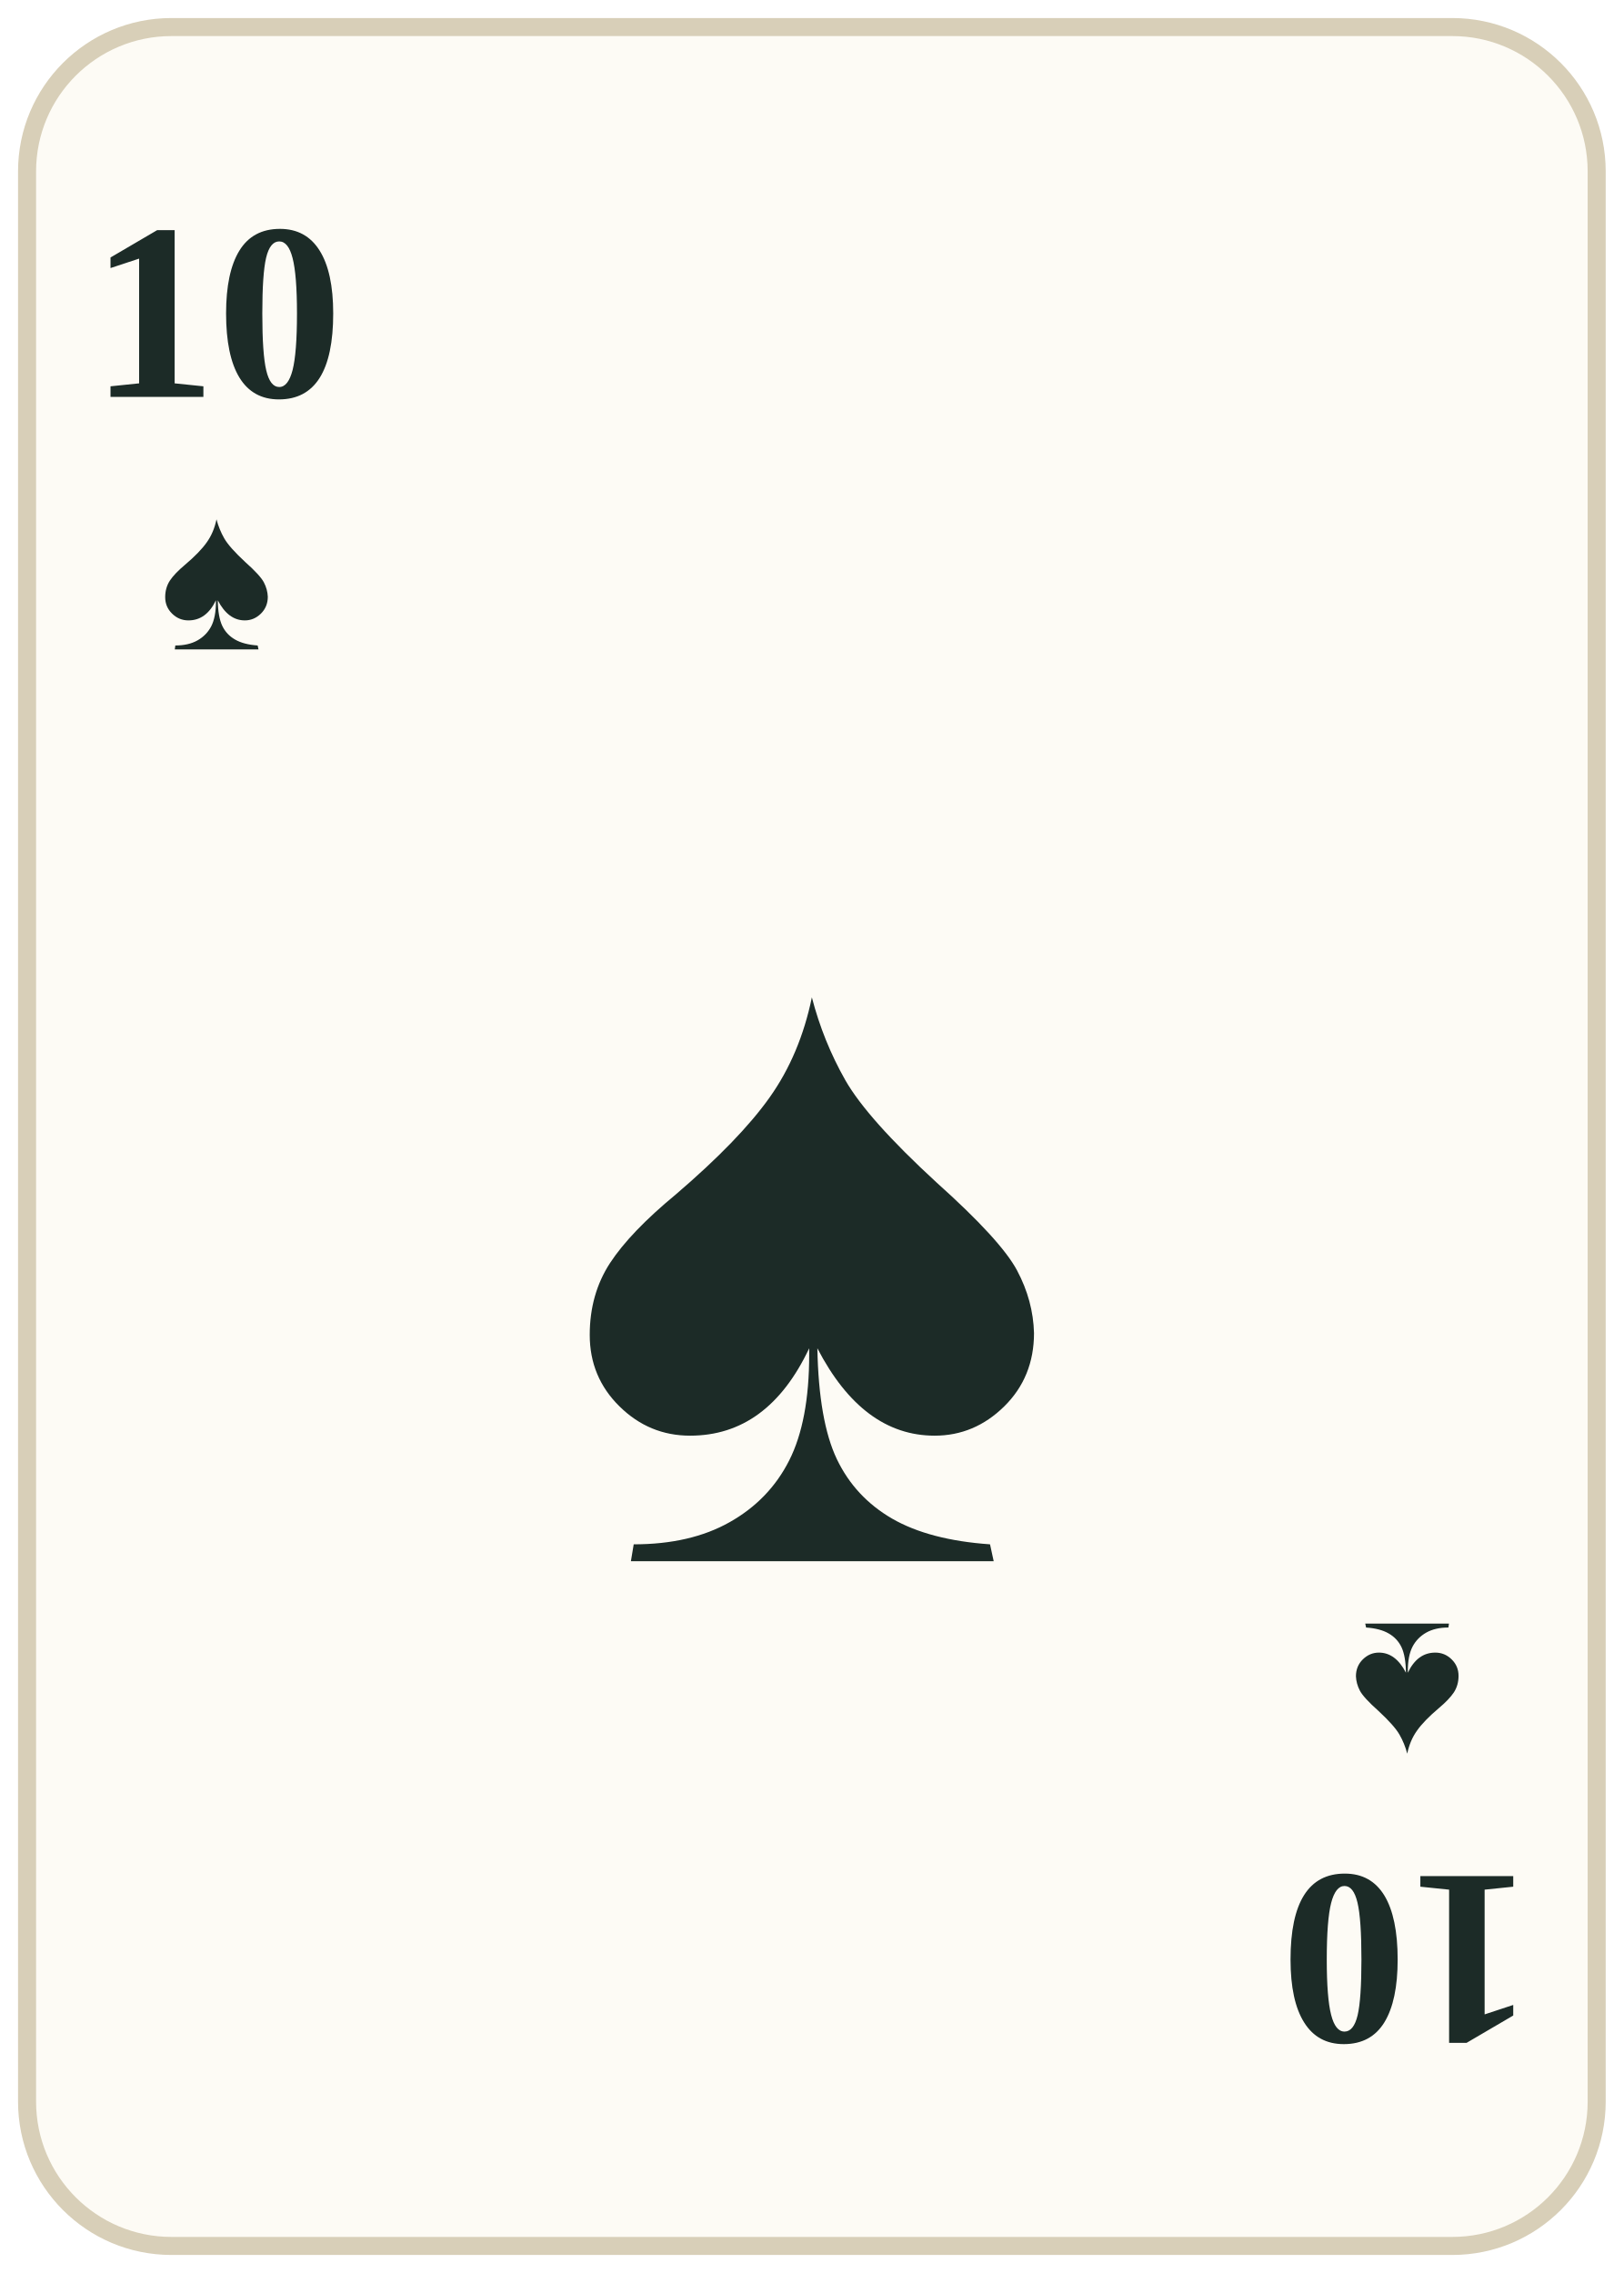
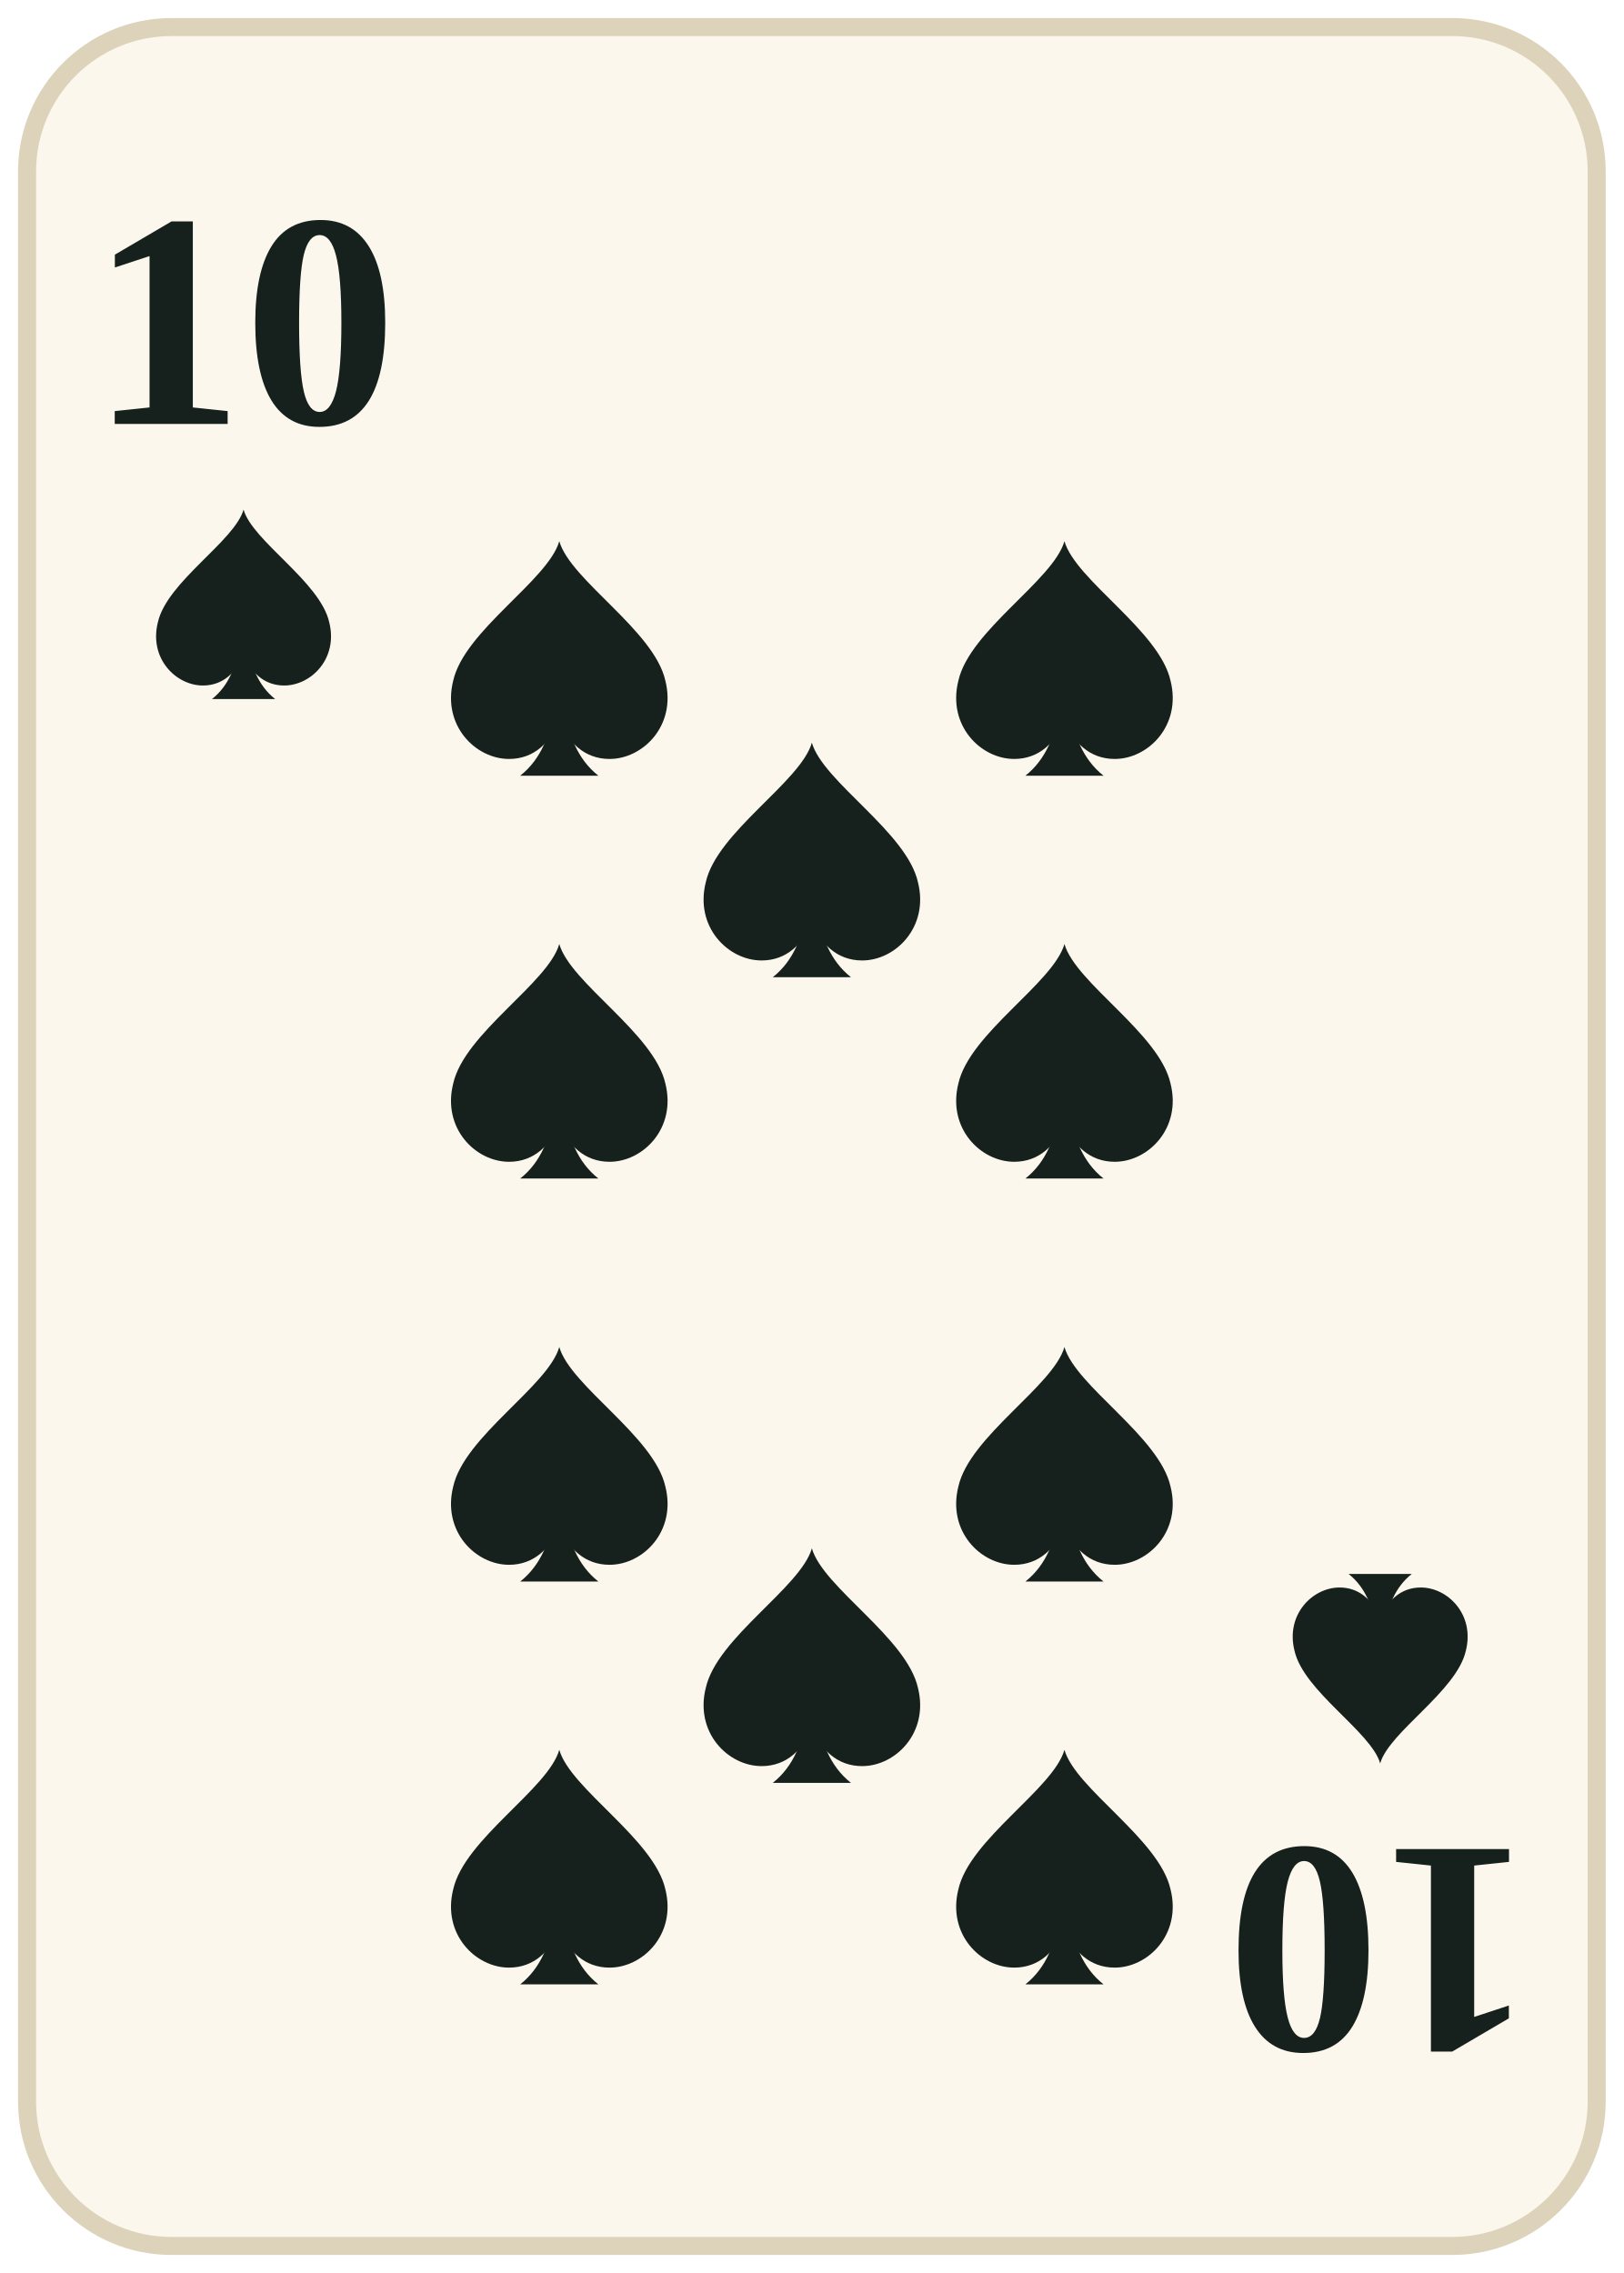
<svg xmlns="http://www.w3.org/2000/svg" viewBox="0 0 180 252" width="180" height="252">
-   <rect x="3" y="3" width="174" height="246" rx="16" fill="#fdfbf5" stroke="#d8cfb8" stroke-width="2" />
-   <g fill="#1c2b27" font-family="Georgia, 'Times New Roman', serif" font-weight="700">
-     <g>
-       <text x="24" y="44" font-size="28" text-anchor="middle">10</text>
-       <text x="24" y="72" font-size="24" text-anchor="middle">♠</text>
+   <rect x="3" y="3" width="174" height="246" rx="16" fill="#fbf7ec" stroke="#ddd3ba" stroke-width="2" />
+   <g transform="translate(27 47)">
+     <text x="0" y="0" font-family="Georgia, 'Times New Roman', serif" font-weight="700" font-size="34" text-anchor="middle" fill="#16211d">10</text>
+     <g transform="translate(0.00 20.00) scale(0.5)" fill="#16211d">
+       <path d="M0 -21 C-2 -14 -17 -5 -19 4 C-21 12 -15 18 -9 18 C-4.5 18 -1.5 15 0 11 C1.5 15 4.5 18 9 18 C15 18 21 12 19 4 C17 -5 2 -14 0 -21 Z" />
+       <path d="M-7 21 C-3.2 18 -1.6 13.5 -1 9 L1 9 C1.6 13.5 3.2 18 7 21 Z" />
    </g>
-     <g transform="rotate(180 90 126)">
-       <text x="24" y="44" font-size="28" text-anchor="middle">10</text>
-       <text x="24" y="72" font-size="24" text-anchor="middle">♠</text>
+   </g>
+   <g transform="translate(153 205) rotate(180)">
+     <text x="0" y="0" font-family="Georgia, 'Times New Roman', serif" font-weight="700" font-size="34" text-anchor="middle" fill="#16211d">10</text>
+     <g transform="translate(0.00 20.00) scale(0.5)" fill="#16211d">
+       <path d="M0 -21 C-2 -14 -17 -5 -19 4 C-21 12 -15 18 -9 18 C-4.5 18 -1.5 15 0 11 C1.5 15 4.5 18 9 18 C15 18 21 12 19 4 C17 -5 2 -14 0 -21 Z" />
+       <path d="M-7 21 C-3.2 18 -1.6 13.5 -1 9 L1 9 C1.6 13.5 3.2 18 7 21 Z" />
    </g>
-     <text x="90" y="138" font-size="104" text-anchor="middle" dominant-baseline="central">♠</text>
+   </g>
+   <g transform="translate(62.00 73.00) scale(0.61905)" fill="#16211d">
+     <path d="M0 -21 C-2 -14 -17 -5 -19 4 C-21 12 -15 18 -9 18 C-4.5 18 -1.5 15 0 11 C1.5 15 4.5 18 9 18 C15 18 21 12 19 4 C17 -5 2 -14 0 -21 Z" />
+     <path d="M-7 21 C-3.2 18 -1.6 13.5 -1 9 L1 9 C1.6 13.5 3.2 18 7 21 Z" />
+   </g>
+   <g transform="translate(118.00 73.00) scale(0.61905)" fill="#16211d">
+     <path d="M0 -21 C-2 -14 -17 -5 -19 4 C-21 12 -15 18 -9 18 C-4.5 18 -1.5 15 0 11 C1.5 15 4.5 18 9 18 C15 18 21 12 19 4 C17 -5 2 -14 0 -21 Z" />
+     <path d="M-7 21 C-3.2 18 -1.6 13.5 -1 9 L1 9 C1.6 13.5 3.2 18 7 21 Z" />
+   </g>
+   <g transform="translate(62.00 117.66) scale(0.61905)" fill="#16211d">
+     <path d="M0 -21 C-2 -14 -17 -5 -19 4 C-21 12 -15 18 -9 18 C-4.5 18 -1.5 15 0 11 C1.5 15 4.5 18 9 18 C15 18 21 12 19 4 C17 -5 2 -14 0 -21 Z" />
+     <path d="M-7 21 C-3.2 18 -1.6 13.5 -1 9 L1 9 C1.6 13.5 3.2 18 7 21 Z" />
+   </g>
+   <g transform="translate(118.00 117.66) scale(0.61905)" fill="#16211d">
+     <path d="M0 -21 C-2 -14 -17 -5 -19 4 C-21 12 -15 18 -9 18 C-4.5 18 -1.5 15 0 11 C1.5 15 4.5 18 9 18 C15 18 21 12 19 4 C17 -5 2 -14 0 -21 Z" />
+     <path d="M-7 21 C-3.2 18 -1.6 13.5 -1 9 L1 9 C1.6 13.5 3.2 18 7 21 Z" />
+   </g>
+   <g transform="translate(90.00 95.34) scale(0.61905)" fill="#16211d">
+     <path d="M0 -21 C-2 -14 -17 -5 -19 4 C-21 12 -15 18 -9 18 C-4.5 18 -1.5 15 0 11 C1.5 15 4.5 18 9 18 C15 18 21 12 19 4 C17 -5 2 -14 0 -21 Z" />
+     <path d="M-7 21 C-3.2 18 -1.6 13.5 -1 9 L1 9 C1.6 13.5 3.2 18 7 21 Z" />
+   </g>
+   <g transform="translate(62.00 162.34) scale(0.61905)" fill="#16211d">
+     <path d="M0 -21 C-2 -14 -17 -5 -19 4 C-21 12 -15 18 -9 18 C-4.5 18 -1.5 15 0 11 C1.5 15 4.5 18 9 18 C15 18 21 12 19 4 C17 -5 2 -14 0 -21 Z" />
+     <path d="M-7 21 C-3.2 18 -1.6 13.5 -1 9 L1 9 C1.6 13.5 3.2 18 7 21 Z" />
+   </g>
+   <g transform="translate(118.00 162.34) scale(0.61905)" fill="#16211d">
+     <path d="M0 -21 C-2 -14 -17 -5 -19 4 C-21 12 -15 18 -9 18 C-4.5 18 -1.5 15 0 11 C1.5 15 4.5 18 9 18 C15 18 21 12 19 4 C17 -5 2 -14 0 -21 Z" />
+     <path d="M-7 21 C-3.2 18 -1.6 13.5 -1 9 L1 9 C1.6 13.5 3.2 18 7 21 Z" />
+   </g>
+   <g transform="translate(90.00 184.66) scale(0.61905)" fill="#16211d">
+     <path d="M0 -21 C-2 -14 -17 -5 -19 4 C-21 12 -15 18 -9 18 C-4.5 18 -1.5 15 0 11 C1.5 15 4.5 18 9 18 C15 18 21 12 19 4 C17 -5 2 -14 0 -21 Z" />
+     <path d="M-7 21 C-3.2 18 -1.6 13.5 -1 9 L1 9 C1.6 13.5 3.2 18 7 21 Z" />
+   </g>
+   <g transform="translate(62.00 207.00) scale(0.61905)" fill="#16211d">
+     <path d="M0 -21 C-2 -14 -17 -5 -19 4 C-21 12 -15 18 -9 18 C-4.5 18 -1.5 15 0 11 C1.5 15 4.5 18 9 18 C15 18 21 12 19 4 C17 -5 2 -14 0 -21 Z" />
+     <path d="M-7 21 C-3.2 18 -1.6 13.5 -1 9 L1 9 C1.6 13.5 3.2 18 7 21 Z" />
+   </g>
+   <g transform="translate(118.00 207.00) scale(0.61905)" fill="#16211d">
+     <path d="M0 -21 C-2 -14 -17 -5 -19 4 C-21 12 -15 18 -9 18 C-4.5 18 -1.5 15 0 11 C1.5 15 4.5 18 9 18 C15 18 21 12 19 4 C17 -5 2 -14 0 -21 Z" />
+     <path d="M-7 21 C-3.2 18 -1.6 13.5 -1 9 L1 9 C1.6 13.5 3.2 18 7 21 Z" />
  </g>
</svg>
